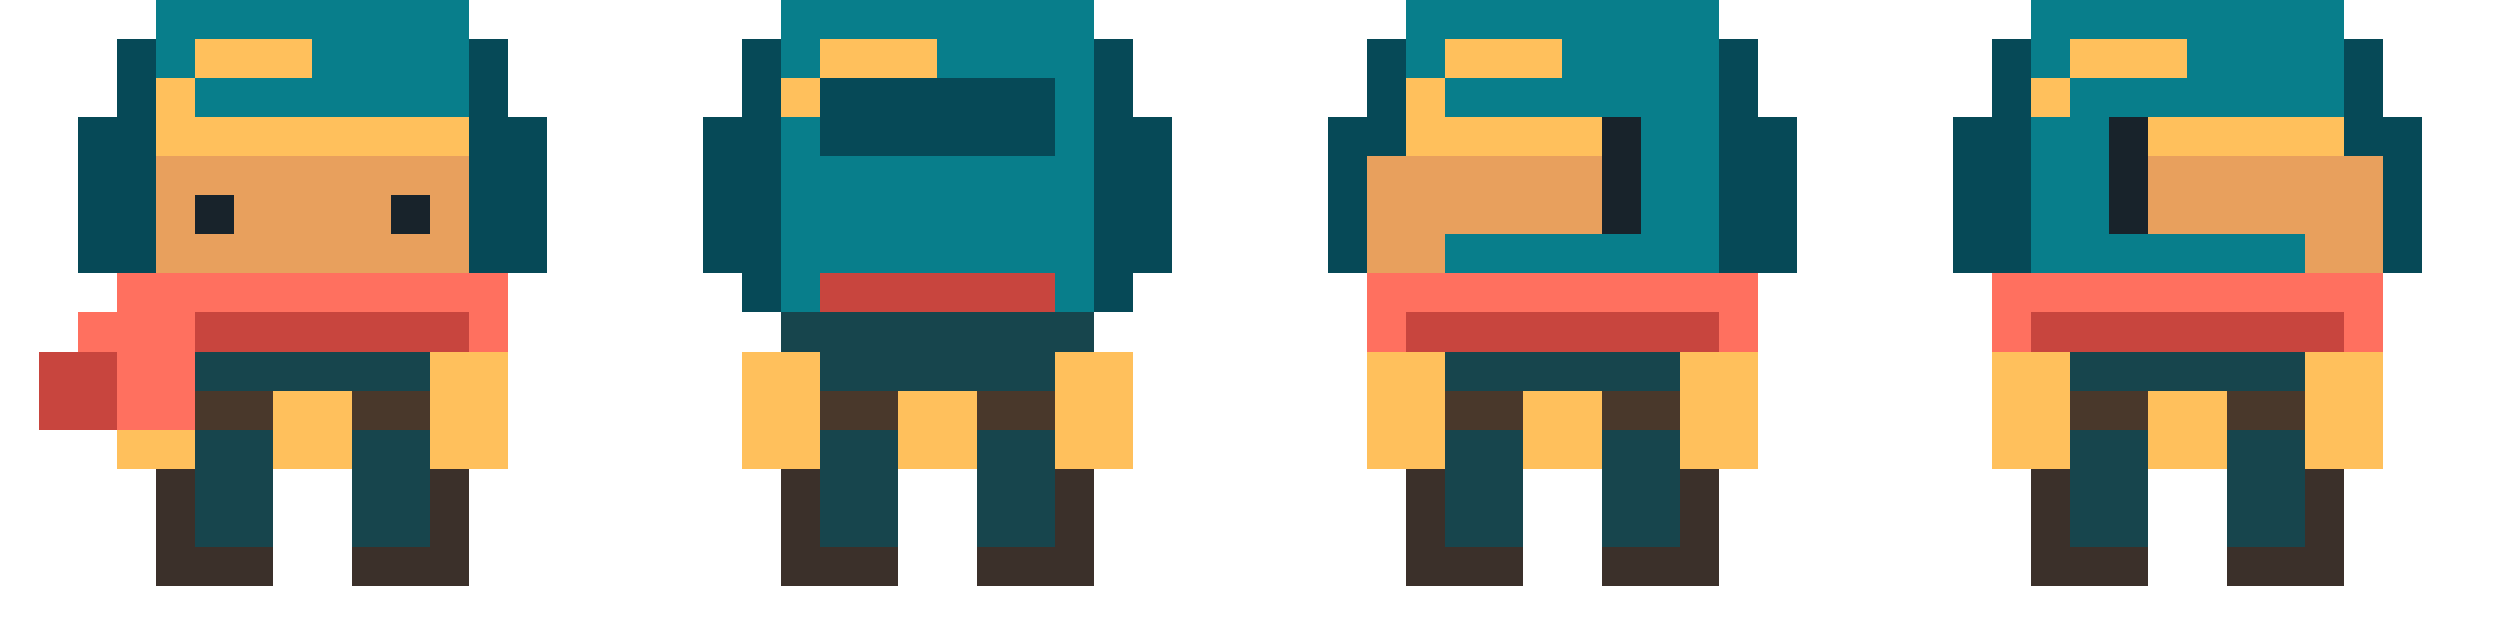
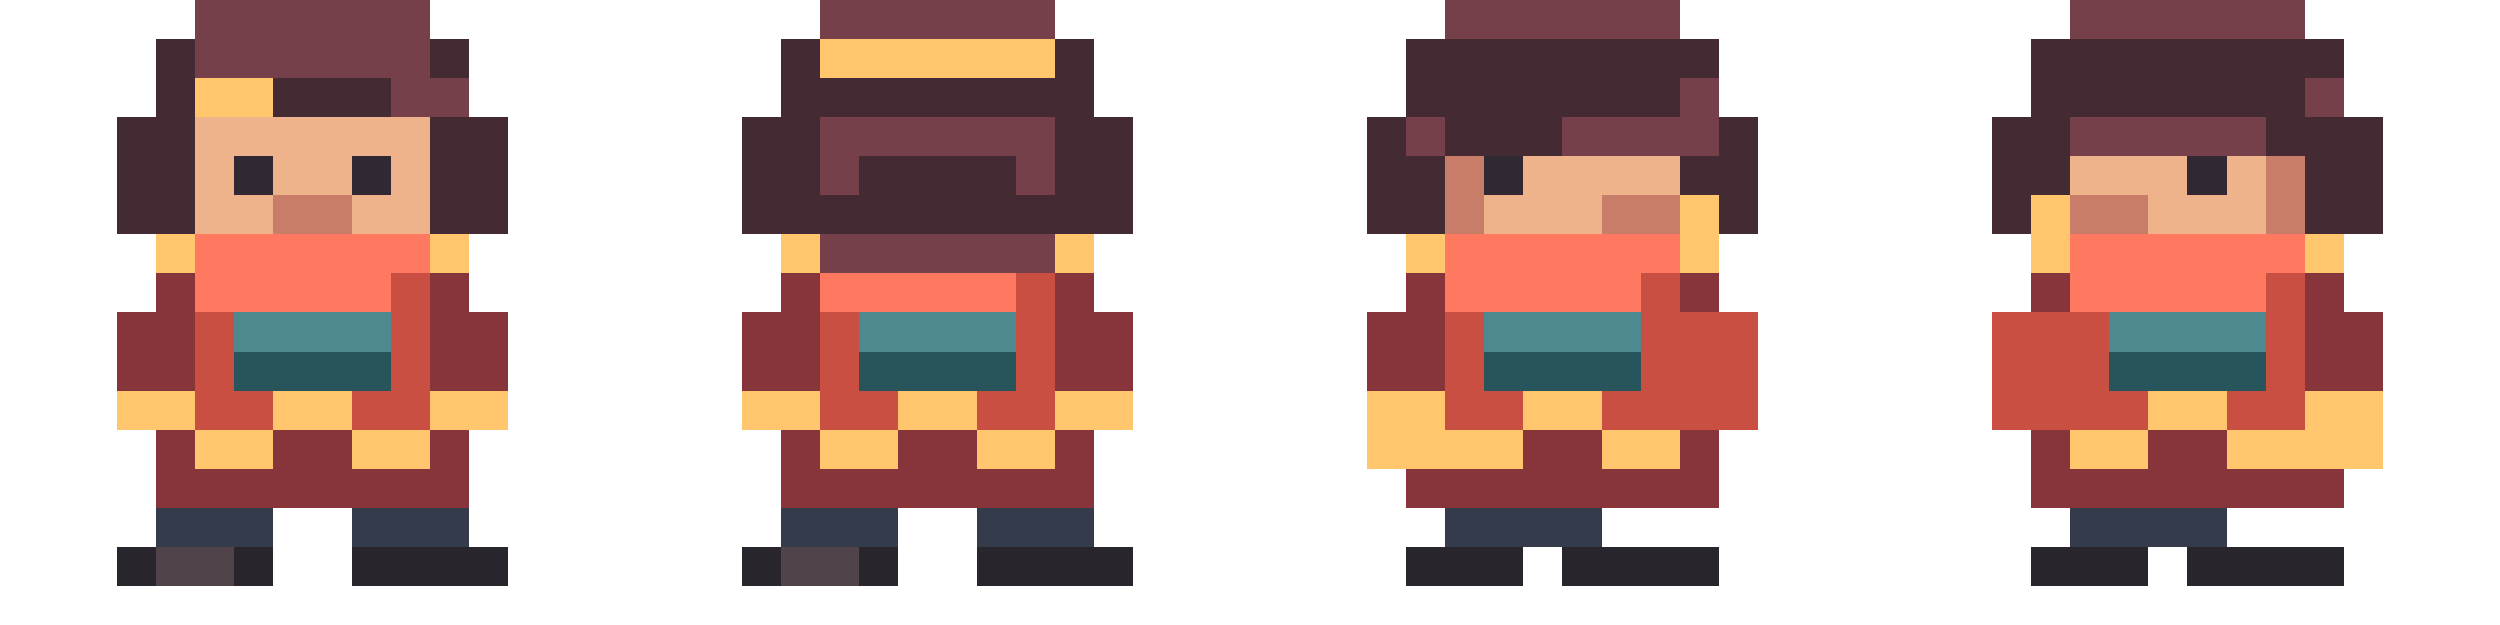
<svg xmlns="http://www.w3.org/2000/svg" width="64" height="16" viewBox="0 0 64 16">
  <g transform="translate(0 0)">
    <g shape-rendering="crispEdges">
-       <rect x="4" y="12" width="3" height="3" fill="#3b302a" />
-       <rect x="9" y="12" width="3" height="3" fill="#3b302a" />
-       <rect x="5" y="11" width="2" height="3" fill="#17454d" />
-       <rect x="9" y="11" width="2" height="3" fill="#17454d" />
-       <rect x="4" y="8" width="8" height="4" fill="#17454d" />
-       <rect x="3" y="9" width="2" height="3" fill="#ffc05c" />
-       <rect x="11" y="9" width="2" height="3" fill="#ffc05c" />
-       <rect x="3" y="1" width="10" height="7" fill="#064957" />
-       <rect x="4" y="0" width="8" height="8" fill="#087e8b" />
-       <rect x="2" y="3" width="2" height="4" fill="#064957" />
-       <rect x="12" y="3" width="2" height="4" fill="#064957" />
-       <rect x="4" y="4" width="8" height="3" fill="#e8a05d" />
-       <rect x="4" y="3" width="8" height="1" fill="#18232b" />
-       <rect x="4" y="3" width="8" height="1" fill="#ffc05c" />
-       <rect x="5" y="5" width="1" height="1" fill="#18232b" />
-       <rect x="10" y="5" width="1" height="1" fill="#18232b" />
-       <rect x="3" y="7" width="10" height="2" fill="#ff705f" />
-       <rect x="4" y="8" width="8" height="1" fill="#c8453e" />
-       <rect x="2" y="8" width="3" height="3" fill="#ff705f" />
-       <rect x="1" y="9" width="2" height="2" fill="#c8453e" />
-       <rect x="5" y="10" width="6" height="1" fill="#49382b" />
-       <rect x="7" y="10" width="2" height="2" fill="#ffc05c" />
-       <rect x="5" y="1" width="3" height="1" fill="#ffc05c" />
-       <rect x="4" y="2" width="1" height="1" fill="#ffc05c" />
+       <rect x="4" y="12" width="3" height="2" fill="#343c4b" />
+       <rect x="9" y="12" width="3" height="2" fill="#343c4b" />
+       <rect x="3" y="14" width="4" height="1" fill="#29252d" />
+       <rect x="9" y="14" width="4" height="1" fill="#29252d" />
+       <rect x="4" y="14" width="2" height="1" fill="#51434a" />
+       <rect x="10" y="14" width="2" height="1" fill="#29252d" />
+       <rect x="4" y="7" width="8" height="6" fill="#87353b" />
+       <rect x="5" y="7" width="6" height="5" fill="#c94f43" />
+       <rect x="5" y="7" width="5" height="1" fill="#ff7960" />
+       <rect x="4" y="8" width="2" height="3" fill="#28545b" />
+       <rect x="10" y="8" width="2" height="3" fill="#28545b" />
+       <rect x="5" y="8" width="6" height="3" fill="#c94f43" />
+       <rect x="6" y="8" width="4" height="2" fill="#4f8990" />
+       <rect x="6" y="9" width="4" height="1" fill="#28545b" />
+       <rect x="3" y="8" width="2" height="3" fill="#87353b" />
+       <rect x="3" y="10" width="2" height="1" fill="#ffc66d" />
+       <rect x="11" y="8" width="2" height="3" fill="#87353b" />
+       <rect x="11" y="10" width="2" height="1" fill="#ffc66d" />
+       <rect x="5" y="11" width="6" height="1" fill="#ffc66d" />
+       <rect x="7" y="10" width="2" height="2" fill="#87353b" />
+       <rect x="7" y="10" width="2" height="1" fill="#ffc66d" />
+       <rect x="4" y="1" width="8" height="6" fill="#442a32" />
+       <rect x="5" y="0" width="6" height="1" fill="#75404a" />
+       <rect x="3" y="3" width="1" height="3" fill="#442a32" />
+       <rect x="12" y="3" width="1" height="3" fill="#442a32" />
+       <rect x="5" y="1" width="6" height="2" fill="#75404a" />
+       <rect x="5" y="3" width="6" height="3" fill="#efb38b" />
+       <rect x="5" y="5" width="6" height="1" fill="#c77d68" />
+       <rect x="5" y="3" width="6" height="1" fill="#efb38b" />
+       <rect x="5" y="4" width="6" height="2" fill="#efb38b" />
+       <rect x="6" y="4" width="1" height="1" fill="#302832" />
+       <rect x="9" y="4" width="1" height="1" fill="#302832" />
+       <rect x="7" y="5" width="2" height="1" fill="#c77d68" />
+       <rect x="4" y="2" width="8" height="1" fill="#442a32" />
+       <rect x="5" y="2" width="2" height="1" fill="#ffc66d" />
+       <rect x="10" y="2" width="2" height="1" fill="#75404a" />
+       <rect x="4" y="6" width="8" height="1" fill="#ffc66d" />
+       <rect x="5" y="6" width="6" height="1" fill="#ff7960" />
    </g>
  </g>
  <g transform="translate(16 0)">
    <g shape-rendering="crispEdges">
-       <rect x="4" y="12" width="3" height="3" fill="#3b302a" />
-       <rect x="9" y="12" width="3" height="3" fill="#3b302a" />
-       <rect x="5" y="11" width="2" height="3" fill="#17454d" />
-       <rect x="9" y="11" width="2" height="3" fill="#17454d" />
-       <rect x="4" y="8" width="8" height="4" fill="#17454d" />
-       <rect x="3" y="9" width="2" height="3" fill="#ffc05c" />
-       <rect x="11" y="9" width="2" height="3" fill="#ffc05c" />
-       <rect x="3" y="1" width="10" height="7" fill="#064957" />
-       <rect x="4" y="0" width="8" height="8" fill="#087e8b" />
-       <rect x="2" y="3" width="2" height="4" fill="#064957" />
-       <rect x="12" y="3" width="2" height="4" fill="#064957" />
-       <rect x="5" y="2" width="6" height="2" fill="#064957" />
-       <rect x="4" y="4" width="8" height="3" fill="#087e8b" />
-       <rect x="5" y="7" width="6" height="1" fill="#c8453e" />
-       <rect x="5" y="10" width="6" height="1" fill="#49382b" />
-       <rect x="7" y="10" width="2" height="2" fill="#ffc05c" />
-       <rect x="5" y="1" width="3" height="1" fill="#ffc05c" />
-       <rect x="4" y="2" width="1" height="1" fill="#ffc05c" />
+       <rect x="4" y="12" width="3" height="2" fill="#343c4b" />
+       <rect x="9" y="12" width="3" height="2" fill="#343c4b" />
+       <rect x="3" y="14" width="4" height="1" fill="#29252d" />
+       <rect x="9" y="14" width="4" height="1" fill="#29252d" />
+       <rect x="4" y="14" width="2" height="1" fill="#51434a" />
+       <rect x="10" y="14" width="2" height="1" fill="#29252d" />
+       <rect x="4" y="7" width="8" height="6" fill="#87353b" />
+       <rect x="5" y="7" width="6" height="5" fill="#c94f43" />
+       <rect x="5" y="7" width="5" height="1" fill="#ff7960" />
+       <rect x="4" y="8" width="2" height="3" fill="#28545b" />
+       <rect x="10" y="8" width="2" height="3" fill="#28545b" />
+       <rect x="5" y="8" width="6" height="3" fill="#c94f43" />
+       <rect x="6" y="8" width="4" height="2" fill="#4f8990" />
+       <rect x="6" y="9" width="4" height="1" fill="#28545b" />
+       <rect x="3" y="8" width="2" height="3" fill="#87353b" />
+       <rect x="3" y="10" width="2" height="1" fill="#ffc66d" />
+       <rect x="11" y="8" width="2" height="3" fill="#87353b" />
+       <rect x="11" y="10" width="2" height="1" fill="#ffc66d" />
+       <rect x="5" y="11" width="6" height="1" fill="#ffc66d" />
+       <rect x="7" y="10" width="2" height="2" fill="#87353b" />
+       <rect x="7" y="10" width="2" height="1" fill="#ffc66d" />
+       <rect x="4" y="1" width="8" height="6" fill="#442a32" />
+       <rect x="5" y="0" width="6" height="1" fill="#75404a" />
+       <rect x="3" y="3" width="1" height="3" fill="#442a32" />
+       <rect x="12" y="3" width="1" height="3" fill="#442a32" />
+       <rect x="5" y="1" width="6" height="2" fill="#75404a" />
+       <rect x="5" y="3" width="6" height="3" fill="#efb38b" />
+       <rect x="5" y="5" width="6" height="1" fill="#c77d68" />
+       <rect x="4" y="2" width="8" height="4" fill="#442a32" />
+       <rect x="5" y="3" width="6" height="2" fill="#75404a" />
+       <rect x="6" y="4" width="4" height="1" fill="#442a32" />
+       <rect x="5" y="1" width="6" height="1" fill="#ffc66d" />
+       <rect x="4" y="6" width="8" height="1" fill="#ffc66d" />
+       <rect x="5" y="6" width="6" height="1" fill="#ff7960" />
+       <rect x="5" y="6" width="6" height="1" fill="#75404a" />
    </g>
  </g>
  <g transform="translate(32 0)">
    <g shape-rendering="crispEdges">
-       <rect x="4" y="12" width="3" height="3" fill="#3b302a" />
-       <rect x="9" y="12" width="3" height="3" fill="#3b302a" />
-       <rect x="5" y="11" width="2" height="3" fill="#17454d" />
-       <rect x="9" y="11" width="2" height="3" fill="#17454d" />
-       <rect x="4" y="8" width="8" height="4" fill="#17454d" />
-       <rect x="3" y="9" width="2" height="3" fill="#ffc05c" />
-       <rect x="11" y="9" width="2" height="3" fill="#ffc05c" />
-       <rect x="3" y="1" width="10" height="7" fill="#064957" />
-       <rect x="4" y="0" width="8" height="8" fill="#087e8b" />
-       <rect x="2" y="3" width="2" height="4" fill="#064957" />
-       <rect x="12" y="3" width="2" height="4" fill="#064957" />
-       <rect x="3" y="4" width="2" height="3" fill="#e8a05d" />
-       <rect x="4" y="3" width="6" height="3" fill="#18232b" />
-       <rect x="4" y="4" width="5" height="2" fill="#e8a05d" />
-       <rect x="4" y="3" width="5" height="1" fill="#ffc05c" />
-       <rect x="3" y="7" width="10" height="2" fill="#ff705f" />
-       <rect x="4" y="8" width="8" height="1" fill="#c8453e" />
-       <rect x="5" y="10" width="6" height="1" fill="#49382b" />
-       <rect x="7" y="10" width="2" height="2" fill="#ffc05c" />
-       <rect x="5" y="1" width="3" height="1" fill="#ffc05c" />
-       <rect x="4" y="2" width="1" height="1" fill="#ffc05c" />
+       <rect x="5" y="12" width="4" height="2" fill="#343c4b" />
+       <rect x="8" y="14" width="4" height="1" fill="#29252d" />
+       <rect x="4" y="14" width="3" height="1" fill="#29252d" />
+       <rect x="4" y="7" width="8" height="6" fill="#87353b" />
+       <rect x="5" y="7" width="6" height="5" fill="#c94f43" />
+       <rect x="5" y="7" width="5" height="1" fill="#ff7960" />
+       <rect x="4" y="8" width="2" height="3" fill="#28545b" />
+       <rect x="10" y="8" width="2" height="3" fill="#28545b" />
+       <rect x="5" y="8" width="6" height="3" fill="#c94f43" />
+       <rect x="6" y="8" width="4" height="2" fill="#4f8990" />
+       <rect x="6" y="9" width="4" height="1" fill="#28545b" />
+       <rect x="3" y="8" width="2" height="4" fill="#87353b" />
+       <rect x="3" y="10" width="2" height="2" fill="#ffc66d" />
+       <rect x="11" y="8" width="2" height="3" fill="#c94f43" />
+       <rect x="5" y="11" width="6" height="1" fill="#ffc66d" />
+       <rect x="7" y="10" width="2" height="2" fill="#87353b" />
+       <rect x="7" y="10" width="2" height="1" fill="#ffc66d" />
+       <rect x="4" y="1" width="8" height="6" fill="#442a32" />
+       <rect x="5" y="0" width="6" height="1" fill="#75404a" />
+       <rect x="3" y="3" width="1" height="3" fill="#442a32" />
+       <rect x="12" y="3" width="1" height="3" fill="#442a32" />
+       <rect x="5" y="1" width="6" height="2" fill="#75404a" />
+       <rect x="5" y="3" width="6" height="3" fill="#efb38b" />
+       <rect x="5" y="5" width="6" height="1" fill="#c77d68" />
+       <rect x="5" y="3" width="4" height="3" fill="#efb38b" />
+       <rect x="6" y="4" width="1" height="1" fill="#302832" />
+       <rect x="5" y="4" width="1" height="2" fill="#c77d68" />
+       <rect x="4" y="2" width="8" height="2" fill="#75404a" />
+       <rect x="4" y="1" width="7" height="2" fill="#442a32" />
+       <rect x="5" y="3" width="3" height="1" fill="#442a32" />
+       <rect x="12" y="3" width="1" height="3" fill="#442a32" />
+       <rect x="11" y="5" width="1" height="1" fill="#ffc66d" />
+       <rect x="4" y="6" width="8" height="1" fill="#ffc66d" />
+       <rect x="5" y="6" width="6" height="1" fill="#ff7960" />
    </g>
  </g>
  <g transform="translate(48 0)">
    <g shape-rendering="crispEdges">
-       <rect x="4" y="12" width="3" height="3" fill="#3b302a" />
-       <rect x="9" y="12" width="3" height="3" fill="#3b302a" />
-       <rect x="5" y="11" width="2" height="3" fill="#17454d" />
-       <rect x="9" y="11" width="2" height="3" fill="#17454d" />
-       <rect x="4" y="8" width="8" height="4" fill="#17454d" />
-       <rect x="3" y="9" width="2" height="3" fill="#ffc05c" />
-       <rect x="11" y="9" width="2" height="3" fill="#ffc05c" />
-       <rect x="3" y="1" width="10" height="7" fill="#064957" />
-       <rect x="4" y="0" width="8" height="8" fill="#087e8b" />
-       <rect x="2" y="3" width="2" height="4" fill="#064957" />
-       <rect x="12" y="3" width="2" height="4" fill="#064957" />
-       <rect x="11" y="4" width="2" height="3" fill="#e8a05d" />
-       <rect x="6" y="3" width="6" height="3" fill="#18232b" />
-       <rect x="7" y="4" width="5" height="2" fill="#e8a05d" />
-       <rect x="7" y="3" width="5" height="1" fill="#ffc05c" />
-       <rect x="3" y="7" width="10" height="2" fill="#ff705f" />
-       <rect x="4" y="8" width="8" height="1" fill="#c8453e" />
-       <rect x="5" y="10" width="6" height="1" fill="#49382b" />
-       <rect x="7" y="10" width="2" height="2" fill="#ffc05c" />
-       <rect x="5" y="1" width="3" height="1" fill="#ffc05c" />
-       <rect x="4" y="2" width="1" height="1" fill="#ffc05c" />
+       <rect x="5" y="12" width="4" height="2" fill="#343c4b" />
+       <rect x="8" y="14" width="4" height="1" fill="#29252d" />
+       <rect x="4" y="14" width="3" height="1" fill="#29252d" />
+       <rect x="4" y="7" width="8" height="6" fill="#87353b" />
+       <rect x="5" y="7" width="6" height="5" fill="#c94f43" />
+       <rect x="5" y="7" width="5" height="1" fill="#ff7960" />
+       <rect x="4" y="8" width="2" height="3" fill="#28545b" />
+       <rect x="10" y="8" width="2" height="3" fill="#28545b" />
+       <rect x="5" y="8" width="6" height="3" fill="#c94f43" />
+       <rect x="6" y="8" width="4" height="2" fill="#4f8990" />
+       <rect x="6" y="9" width="4" height="1" fill="#28545b" />
+       <rect x="11" y="8" width="2" height="4" fill="#87353b" />
+       <rect x="11" y="10" width="2" height="2" fill="#ffc66d" />
+       <rect x="3" y="8" width="2" height="3" fill="#c94f43" />
+       <rect x="5" y="11" width="6" height="1" fill="#ffc66d" />
+       <rect x="7" y="10" width="2" height="2" fill="#87353b" />
+       <rect x="7" y="10" width="2" height="1" fill="#ffc66d" />
+       <rect x="4" y="1" width="8" height="6" fill="#442a32" />
+       <rect x="5" y="0" width="6" height="1" fill="#75404a" />
+       <rect x="3" y="3" width="1" height="3" fill="#442a32" />
+       <rect x="12" y="3" width="1" height="3" fill="#442a32" />
+       <rect x="5" y="1" width="6" height="2" fill="#75404a" />
+       <rect x="5" y="3" width="6" height="3" fill="#efb38b" />
+       <rect x="5" y="5" width="6" height="1" fill="#c77d68" />
+       <rect x="7" y="3" width="4" height="3" fill="#efb38b" />
+       <rect x="8" y="4" width="1" height="1" fill="#302832" />
+       <rect x="10" y="4" width="1" height="2" fill="#c77d68" />
+       <rect x="4" y="2" width="8" height="2" fill="#75404a" />
+       <rect x="4" y="1" width="7" height="2" fill="#442a32" />
+       <rect x="10" y="3" width="3" height="1" fill="#442a32" />
+       <rect x="4" y="3" width="1" height="3" fill="#442a32" />
+       <rect x="4" y="5" width="1" height="1" fill="#ffc66d" />
+       <rect x="4" y="6" width="8" height="1" fill="#ffc66d" />
+       <rect x="5" y="6" width="6" height="1" fill="#ff7960" />
    </g>
  </g>
</svg>
